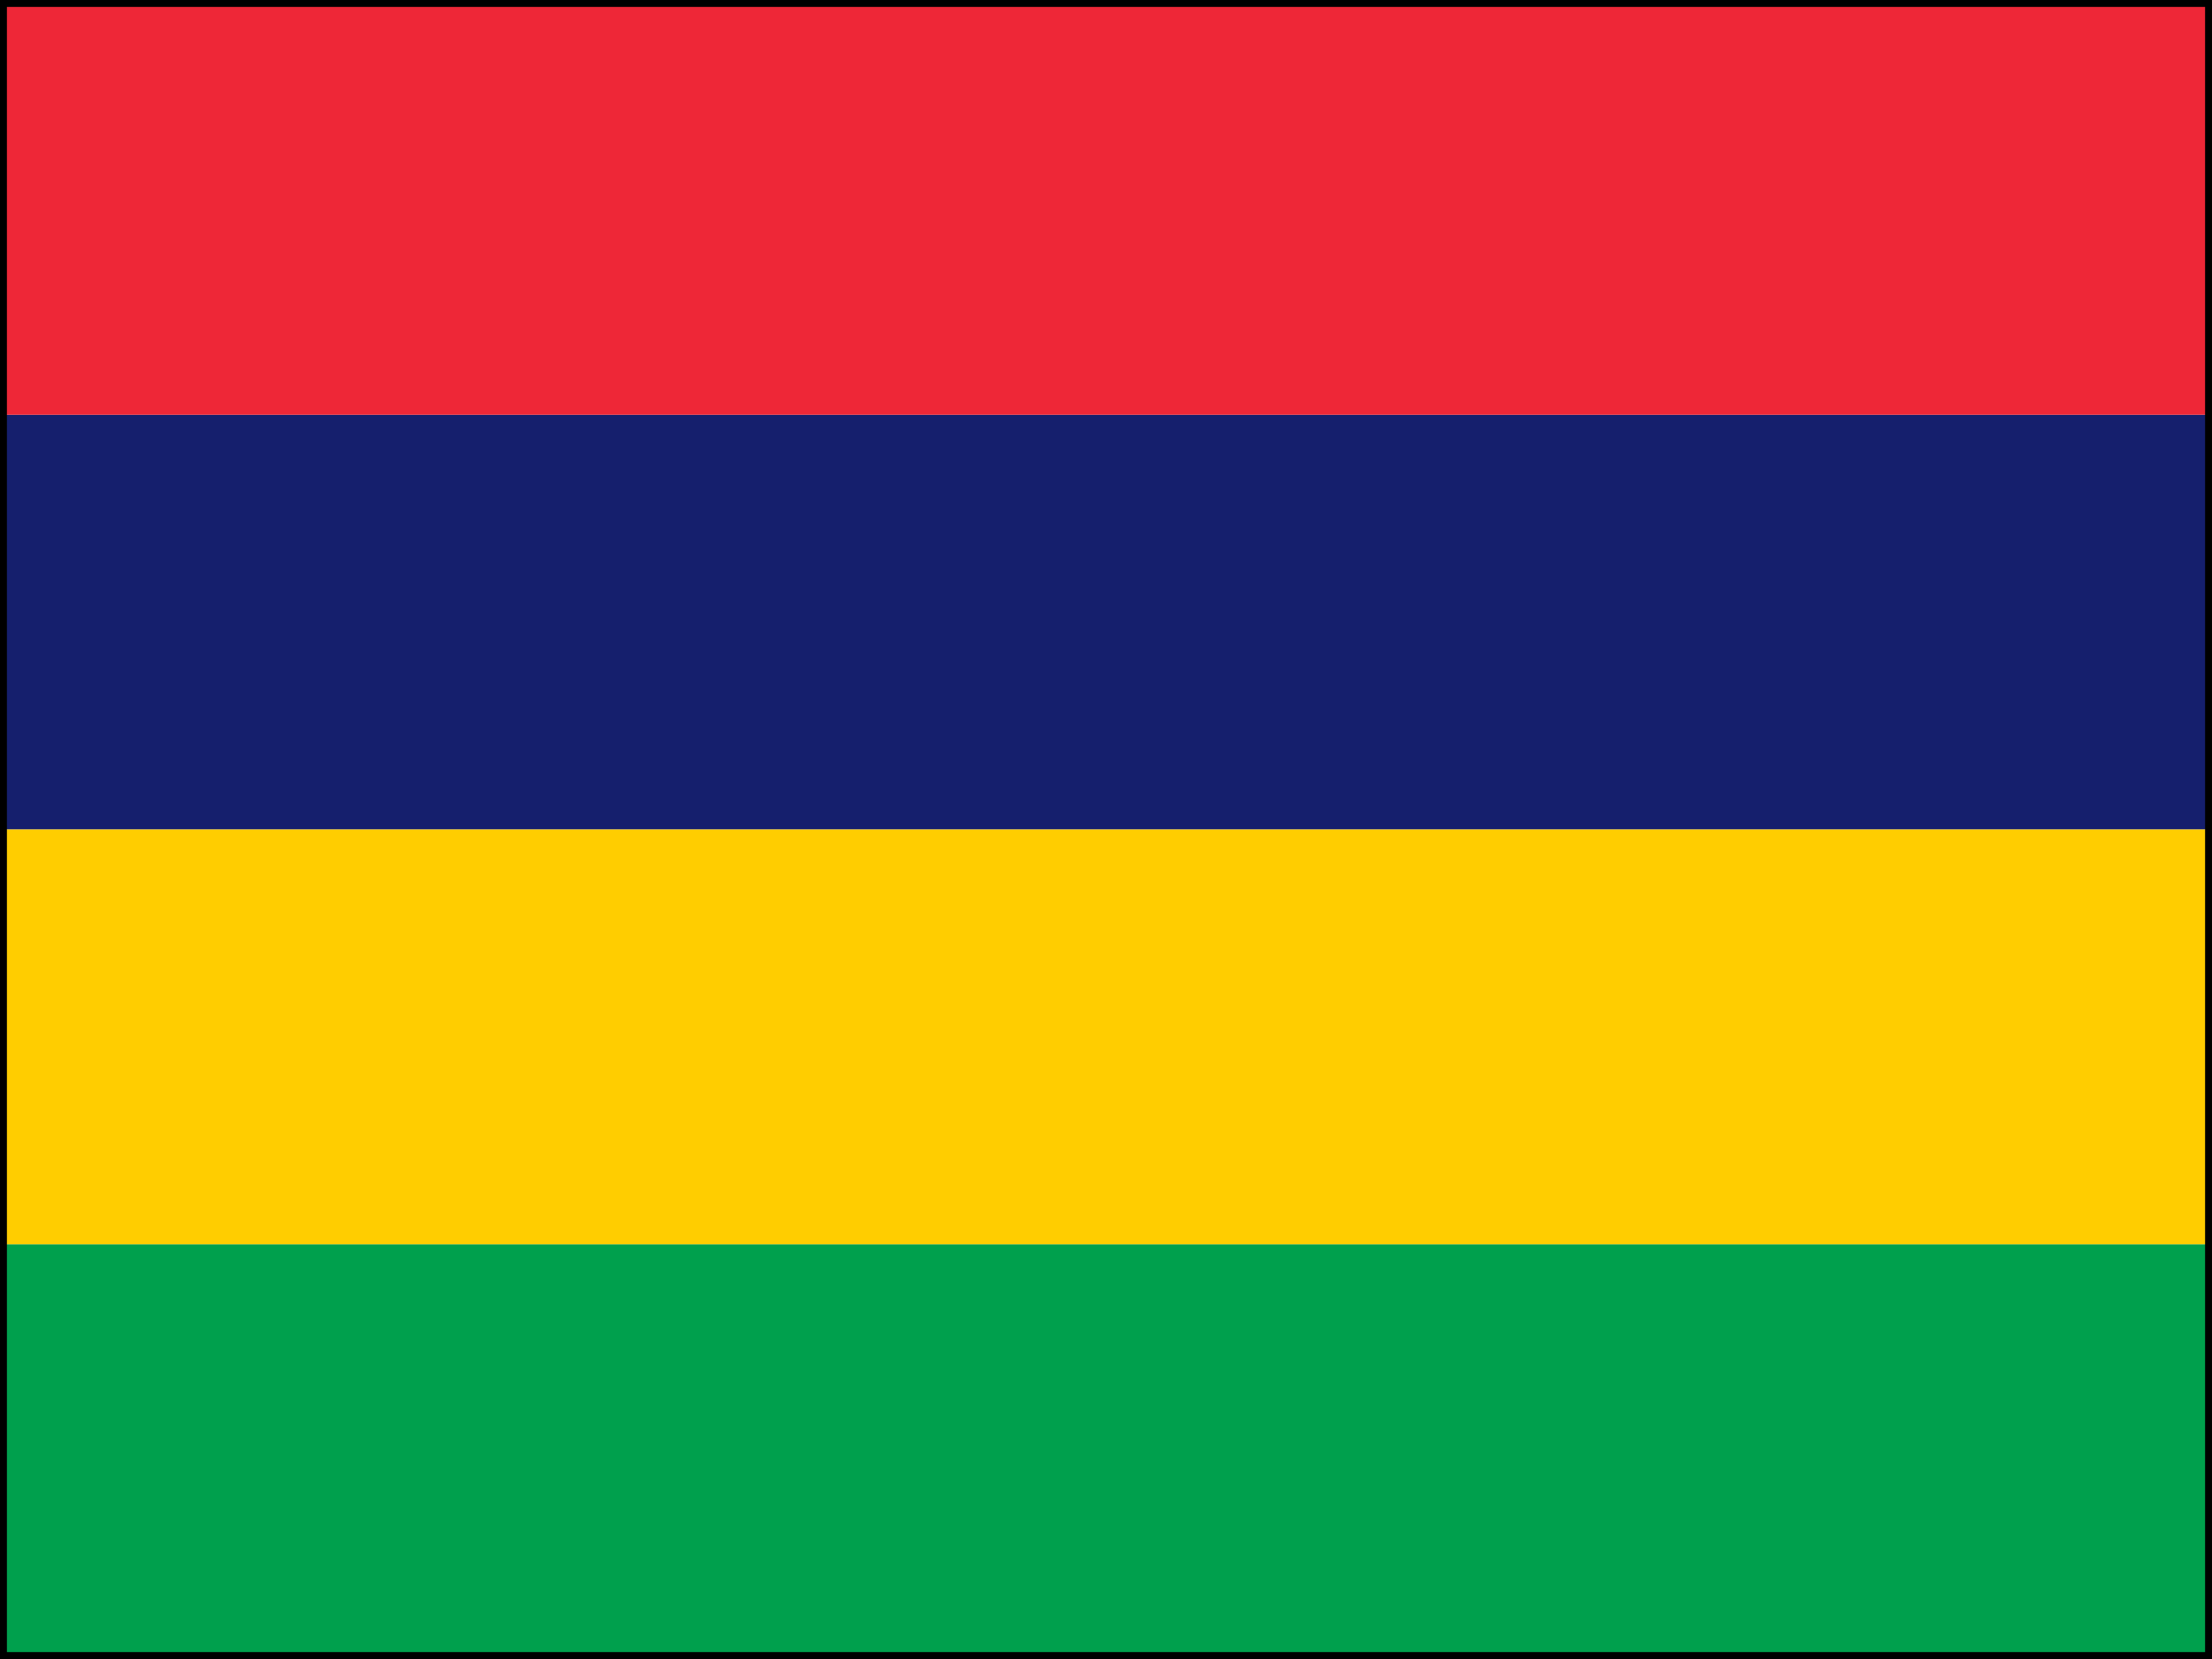
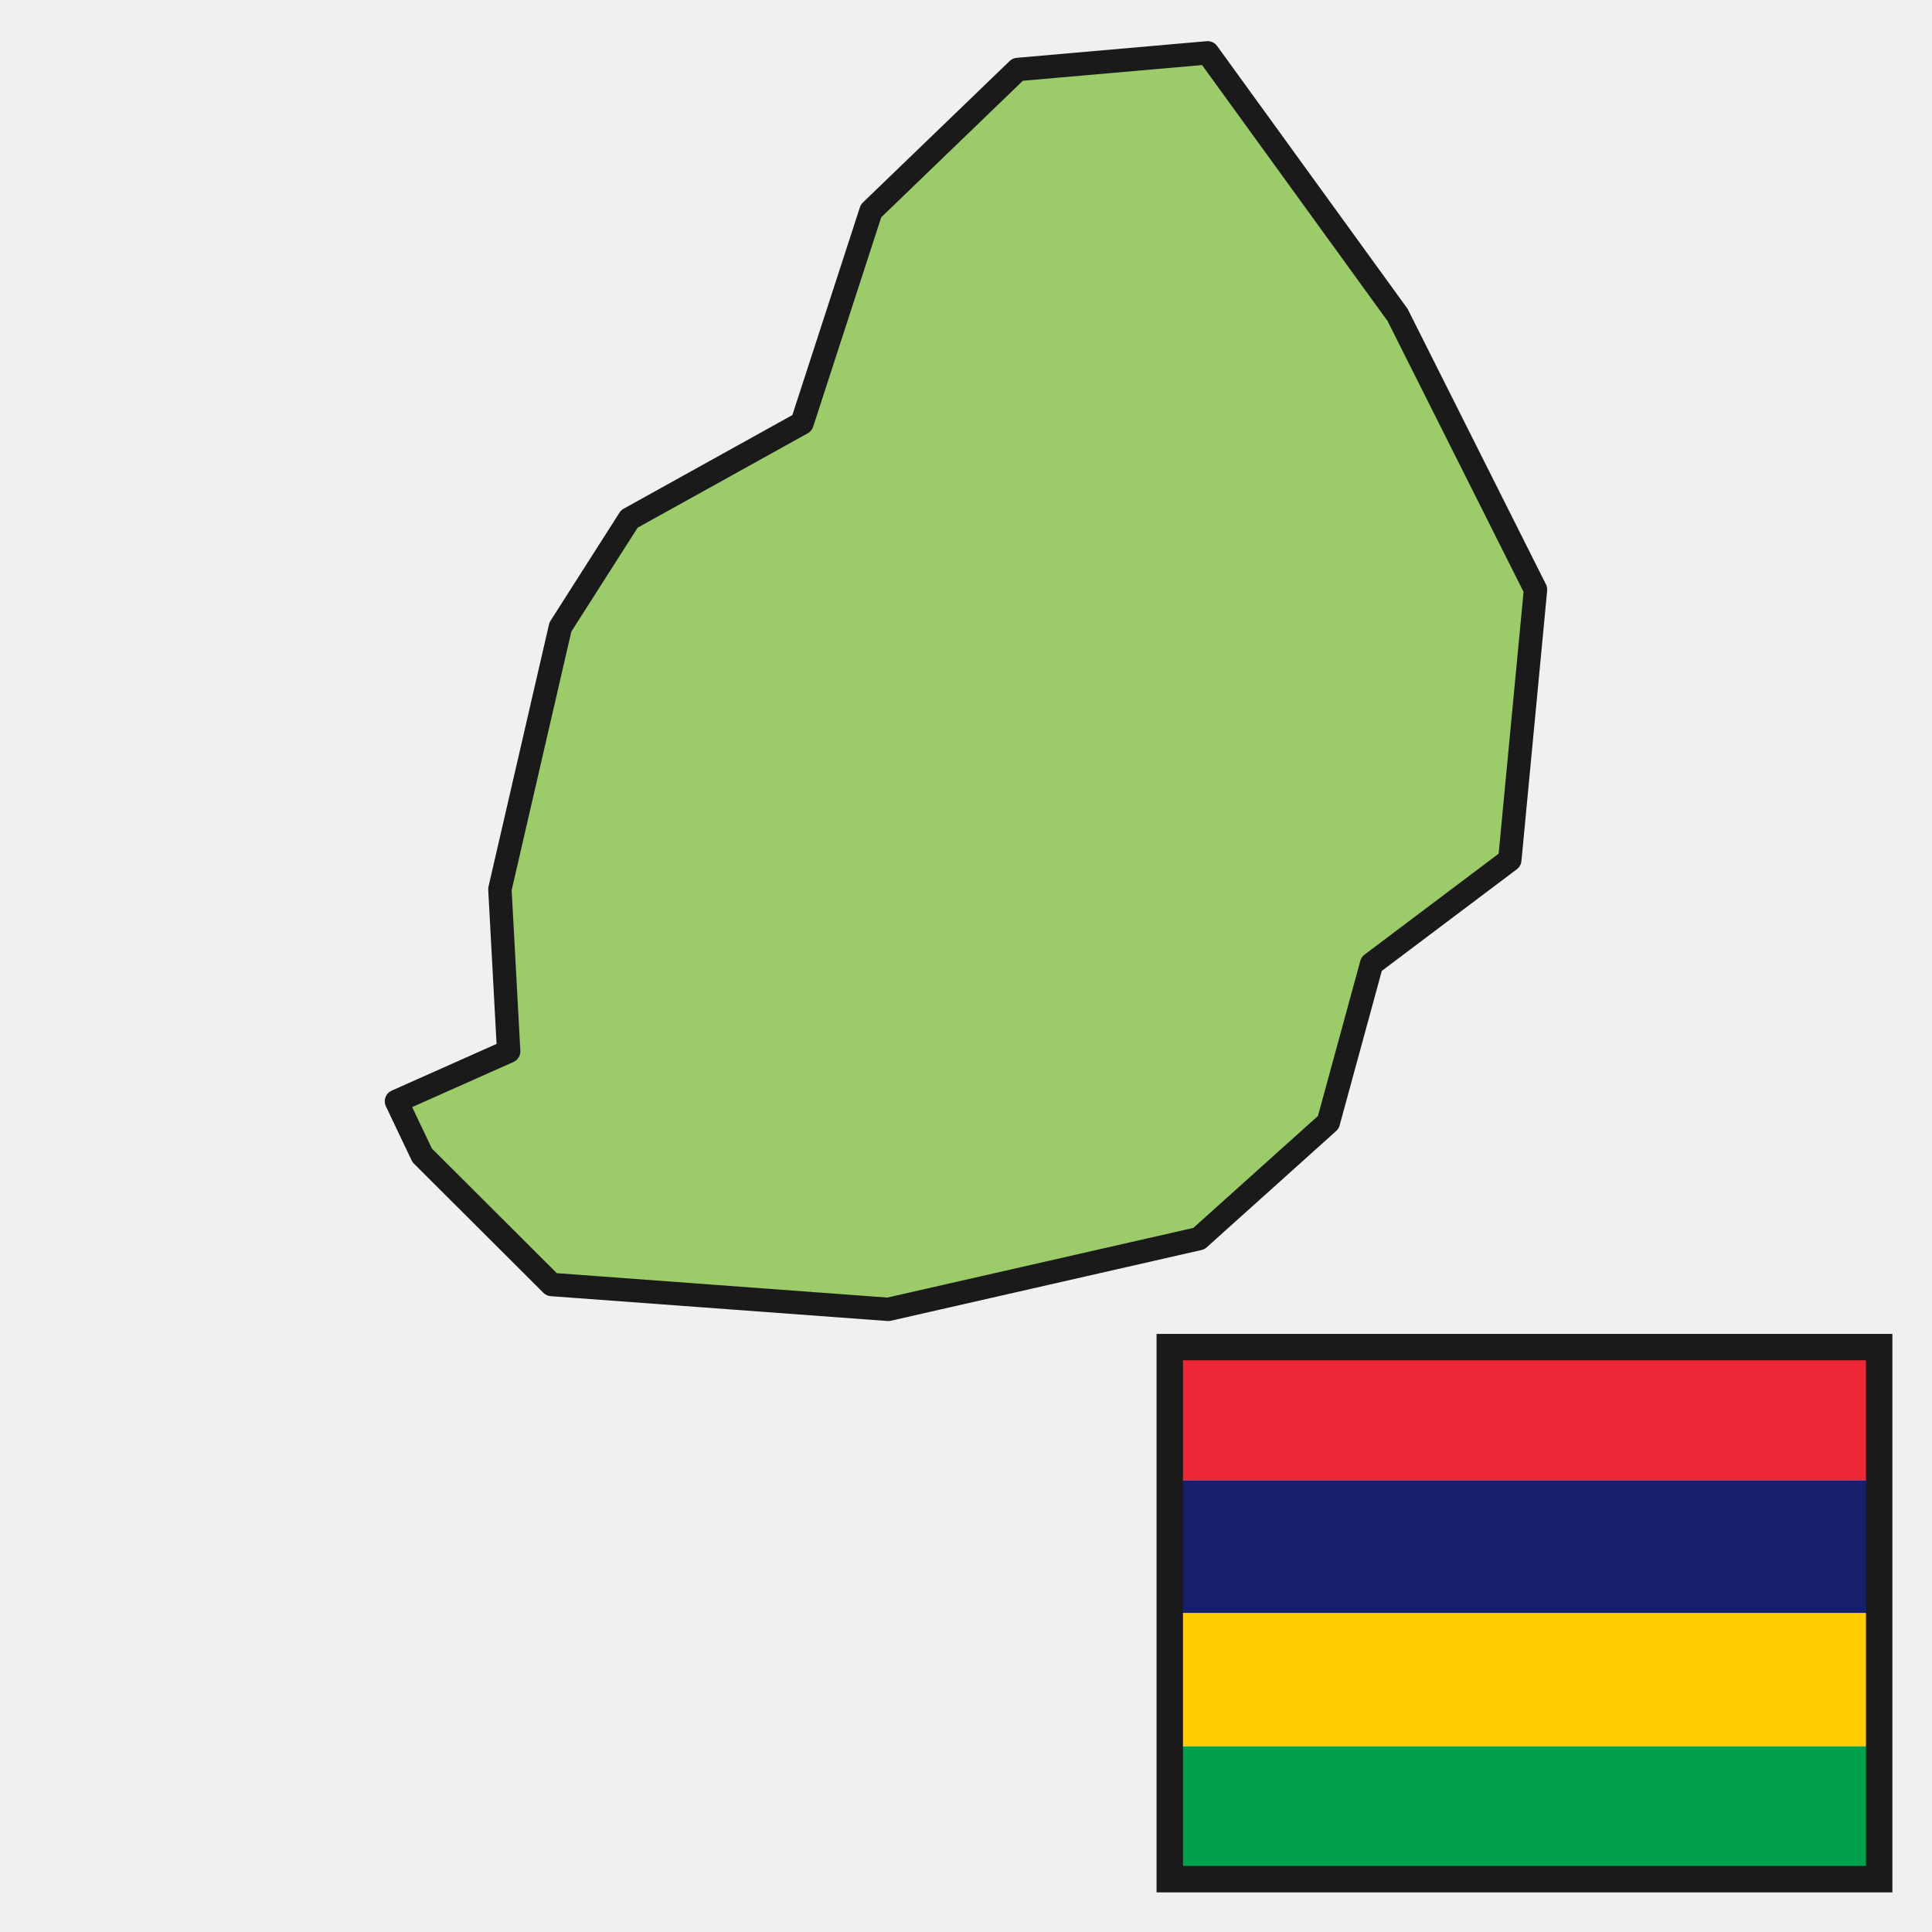
- <svg xmlns="http://www.w3.org/2000/svg" id="flag-icons-mu" viewBox="0 0 640 480">
-   <g fill-rule="evenodd">
-     <path fill="#00a04d" d="M0 360h640v120H0z" />
-     <path fill="#151f6d" d="M0 120h640v120H0z" />
-     <path fill="#ee2737" d="M0 0h640v120H0z" />
-     <path fill="#ffcd00" d="M0 240h640v120H0z" />
+ <svg xmlns="http://www.w3.org/2000/svg" viewBox="0 0 512 512">
+   <g transform="translate(57.75 -17.75) scale(0.7744)">
+     <path d="M 335.7 446.8 L 229.4 471.0 L 114.2 462.5 L 69.9 418.3 L 61.1 399.8 L 99.5 382.7 L 96.5 327.2 L 117.2 237.5 L 140.8 200.5 L 199.9 167.7 L 223.5 95.1 L 273.7 46.7 L 338.7 41.0 L 403.7 130.7 L 450.9 224.7 L 442.1 317.2 L 394.8 352.8 L 380.0 407.0 L 335.7 446.8 Z" fill="#9ccb6a" stroke="#1a1a1a" stroke-width="8" stroke-linejoin="round" fill-rule="evenodd" />
  </g>
-   <rect x="1" y="1" width="638" height="478" fill="none" stroke="#000000" stroke-width="2" />
+   <rect x="310" y="357" width="188" height="141" fill="#ffffff" />
+   <g transform="translate(310 357) scale(0.29375)">
+     <g fill-rule="evenodd">
+       <path fill="#00a04d" d="M0 360h640v120H0z" />
+       <path fill="#151f6d" d="M0 120h640v120H0z" />
+       <path fill="#ee2737" d="M0 0h640v120H0z" />
+       <path fill="#ffcd00" d="M0 240h640v120H0z" />
+     </g>
+     <rect x="1" y="1" width="638" height="478" fill="none" stroke="#000000" stroke-width="2" />
+   </g>
+   <rect x="310" y="357" width="188" height="141" fill="none" stroke="#1a1a1a" stroke-width="7" />
</svg>
